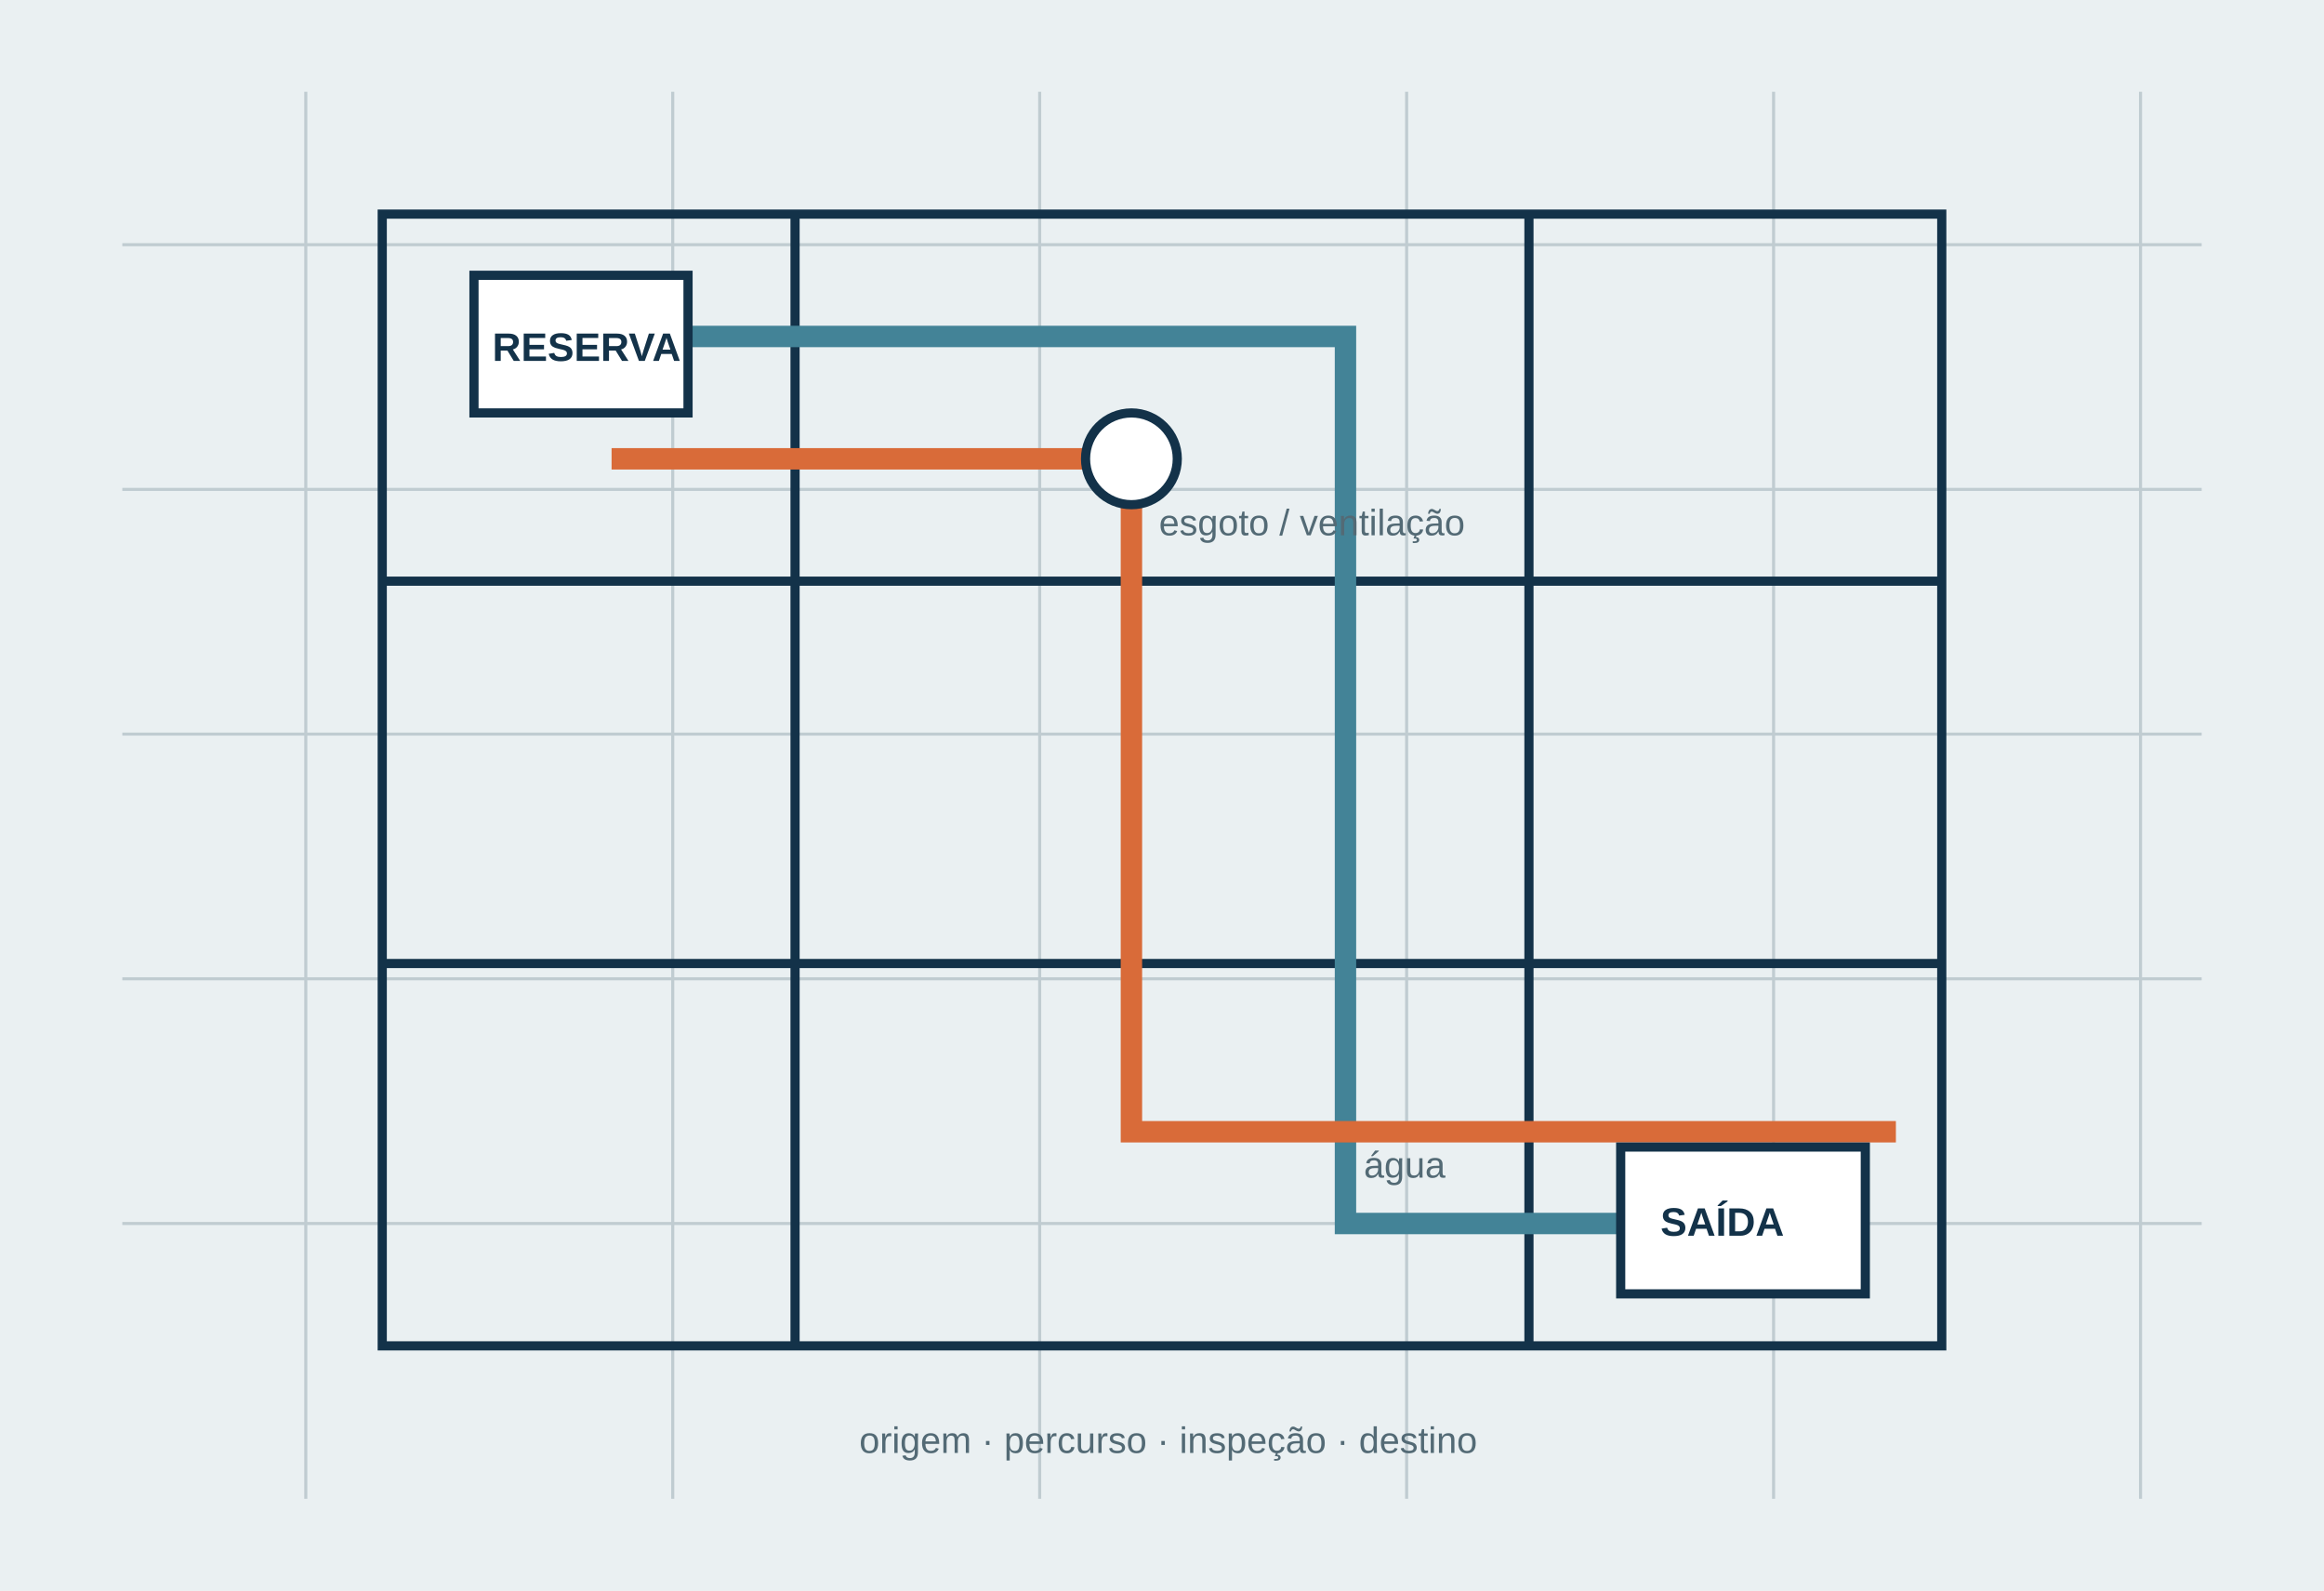
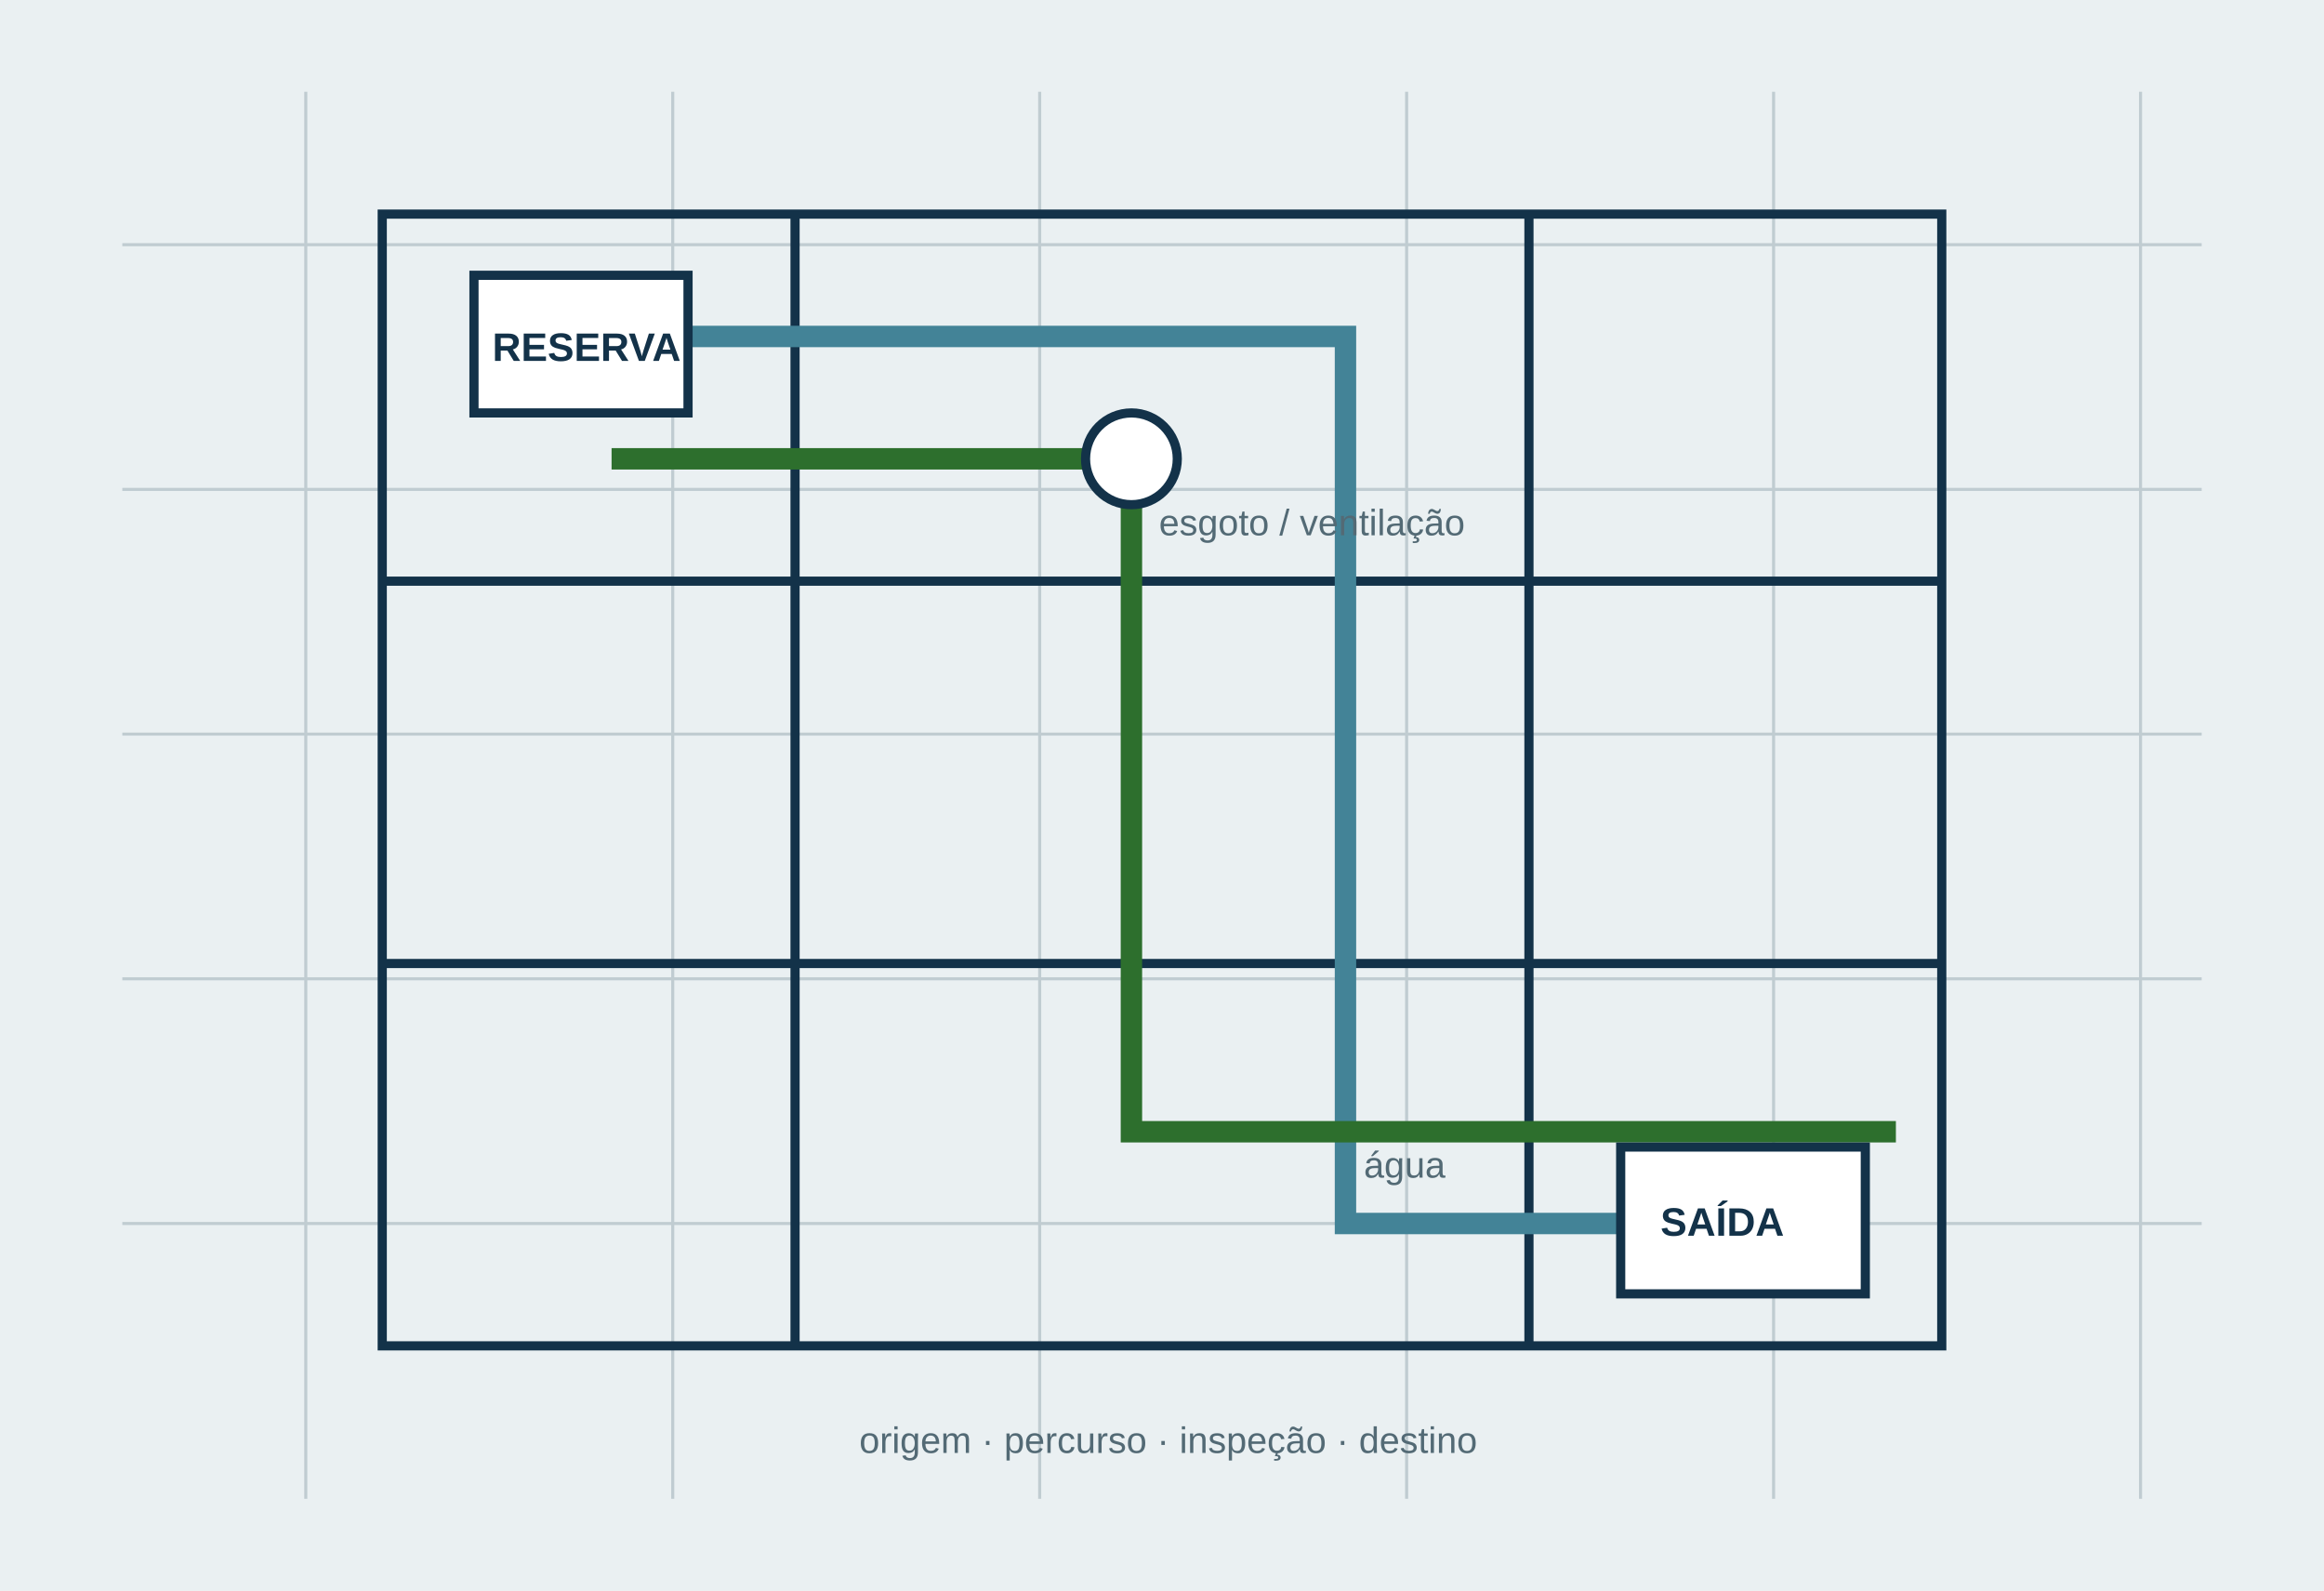
<svg xmlns="http://www.w3.org/2000/svg" viewBox="0 0 760 520">
-   <style>.g{stroke:#c0ccd1}.l{fill:none;stroke:#133249;stroke-width:3}.w{fill:none;stroke:#438397;stroke-width:7}.s{fill:none;stroke:#d96b39;stroke-width:7}.t{font:700 13px Arial;fill:#133249}.q{font:12px Arial;fill:#536a75}</style>
+   <style>.g{stroke:#c0ccd1}.l{fill:none;stroke:#133249;stroke-width:3}.w{fill:none;stroke:#438397;stroke-width:7}.s{fill:none;stroke:#2d6f2d;stroke-width:7}.t{font:700 13px Arial;fill:#133249}.q{font:12px Arial;fill:#536a75}</style>
  <rect width="760" height="520" fill="#eaf0f2" />
  <g class="g">
    <path d="M40 80H720M40 160H720M40 240H720M40 320H720M40 400H720M100 30V490M220 30V490M340 30V490M460 30V490M580 30V490M700 30V490" />
  </g>
  <path class="l" d="M125 70H635V440H125zM125 190H635M125 315H635M260 70V440M500 70V440" />
  <path class="w" d="M180 110H440V400H580" />
  <path class="s" d="M200 150H370V370H620" />
  <g fill="#fff" stroke="#133249" stroke-width="3">
    <rect x="155" y="90" width="70" height="45" />
    <rect x="530" y="375" width="80" height="48" />
    <circle cx="370" cy="150" r="15" />
  </g>
  <text class="t" x="161" y="118">RESERVA</text>
  <text class="t" x="543" y="404">SAÍDA</text>
  <text class="q" x="446" y="385">água</text>
  <text class="q" x="379" y="175">esgoto / ventilação</text>
  <text class="q" x="281" y="475">origem · percurso · inspeção · destino</text>
</svg>
